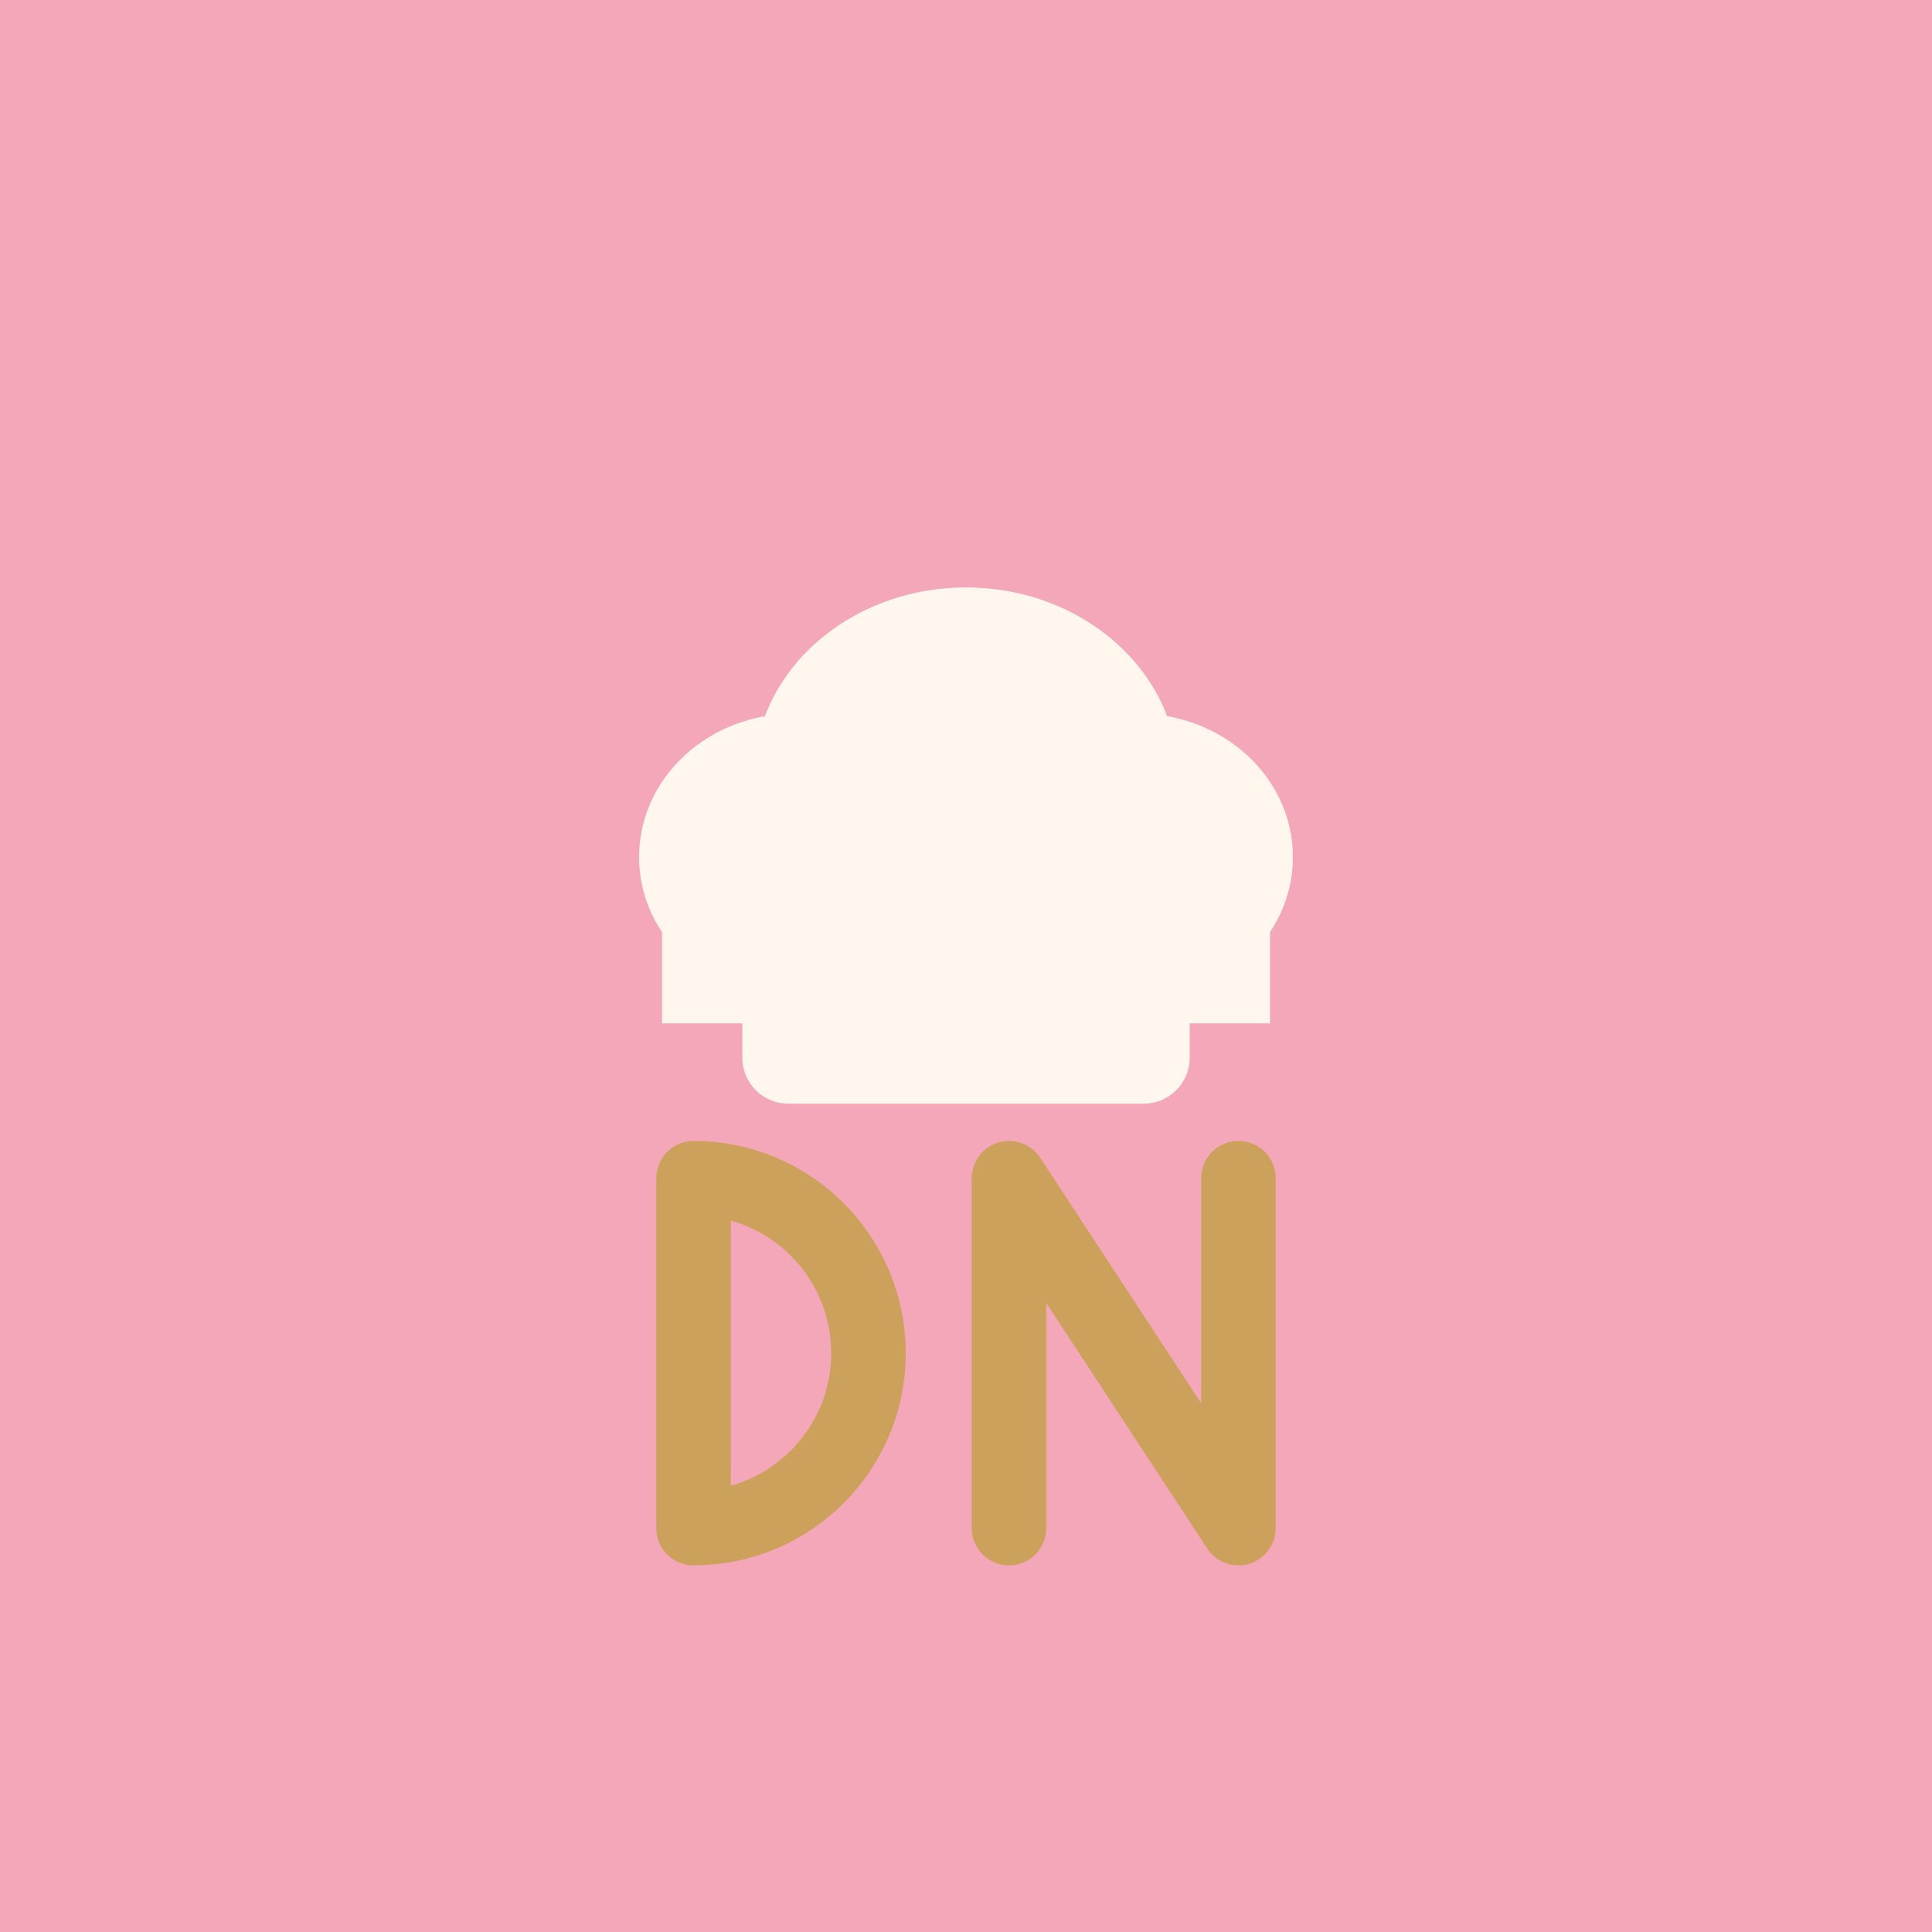
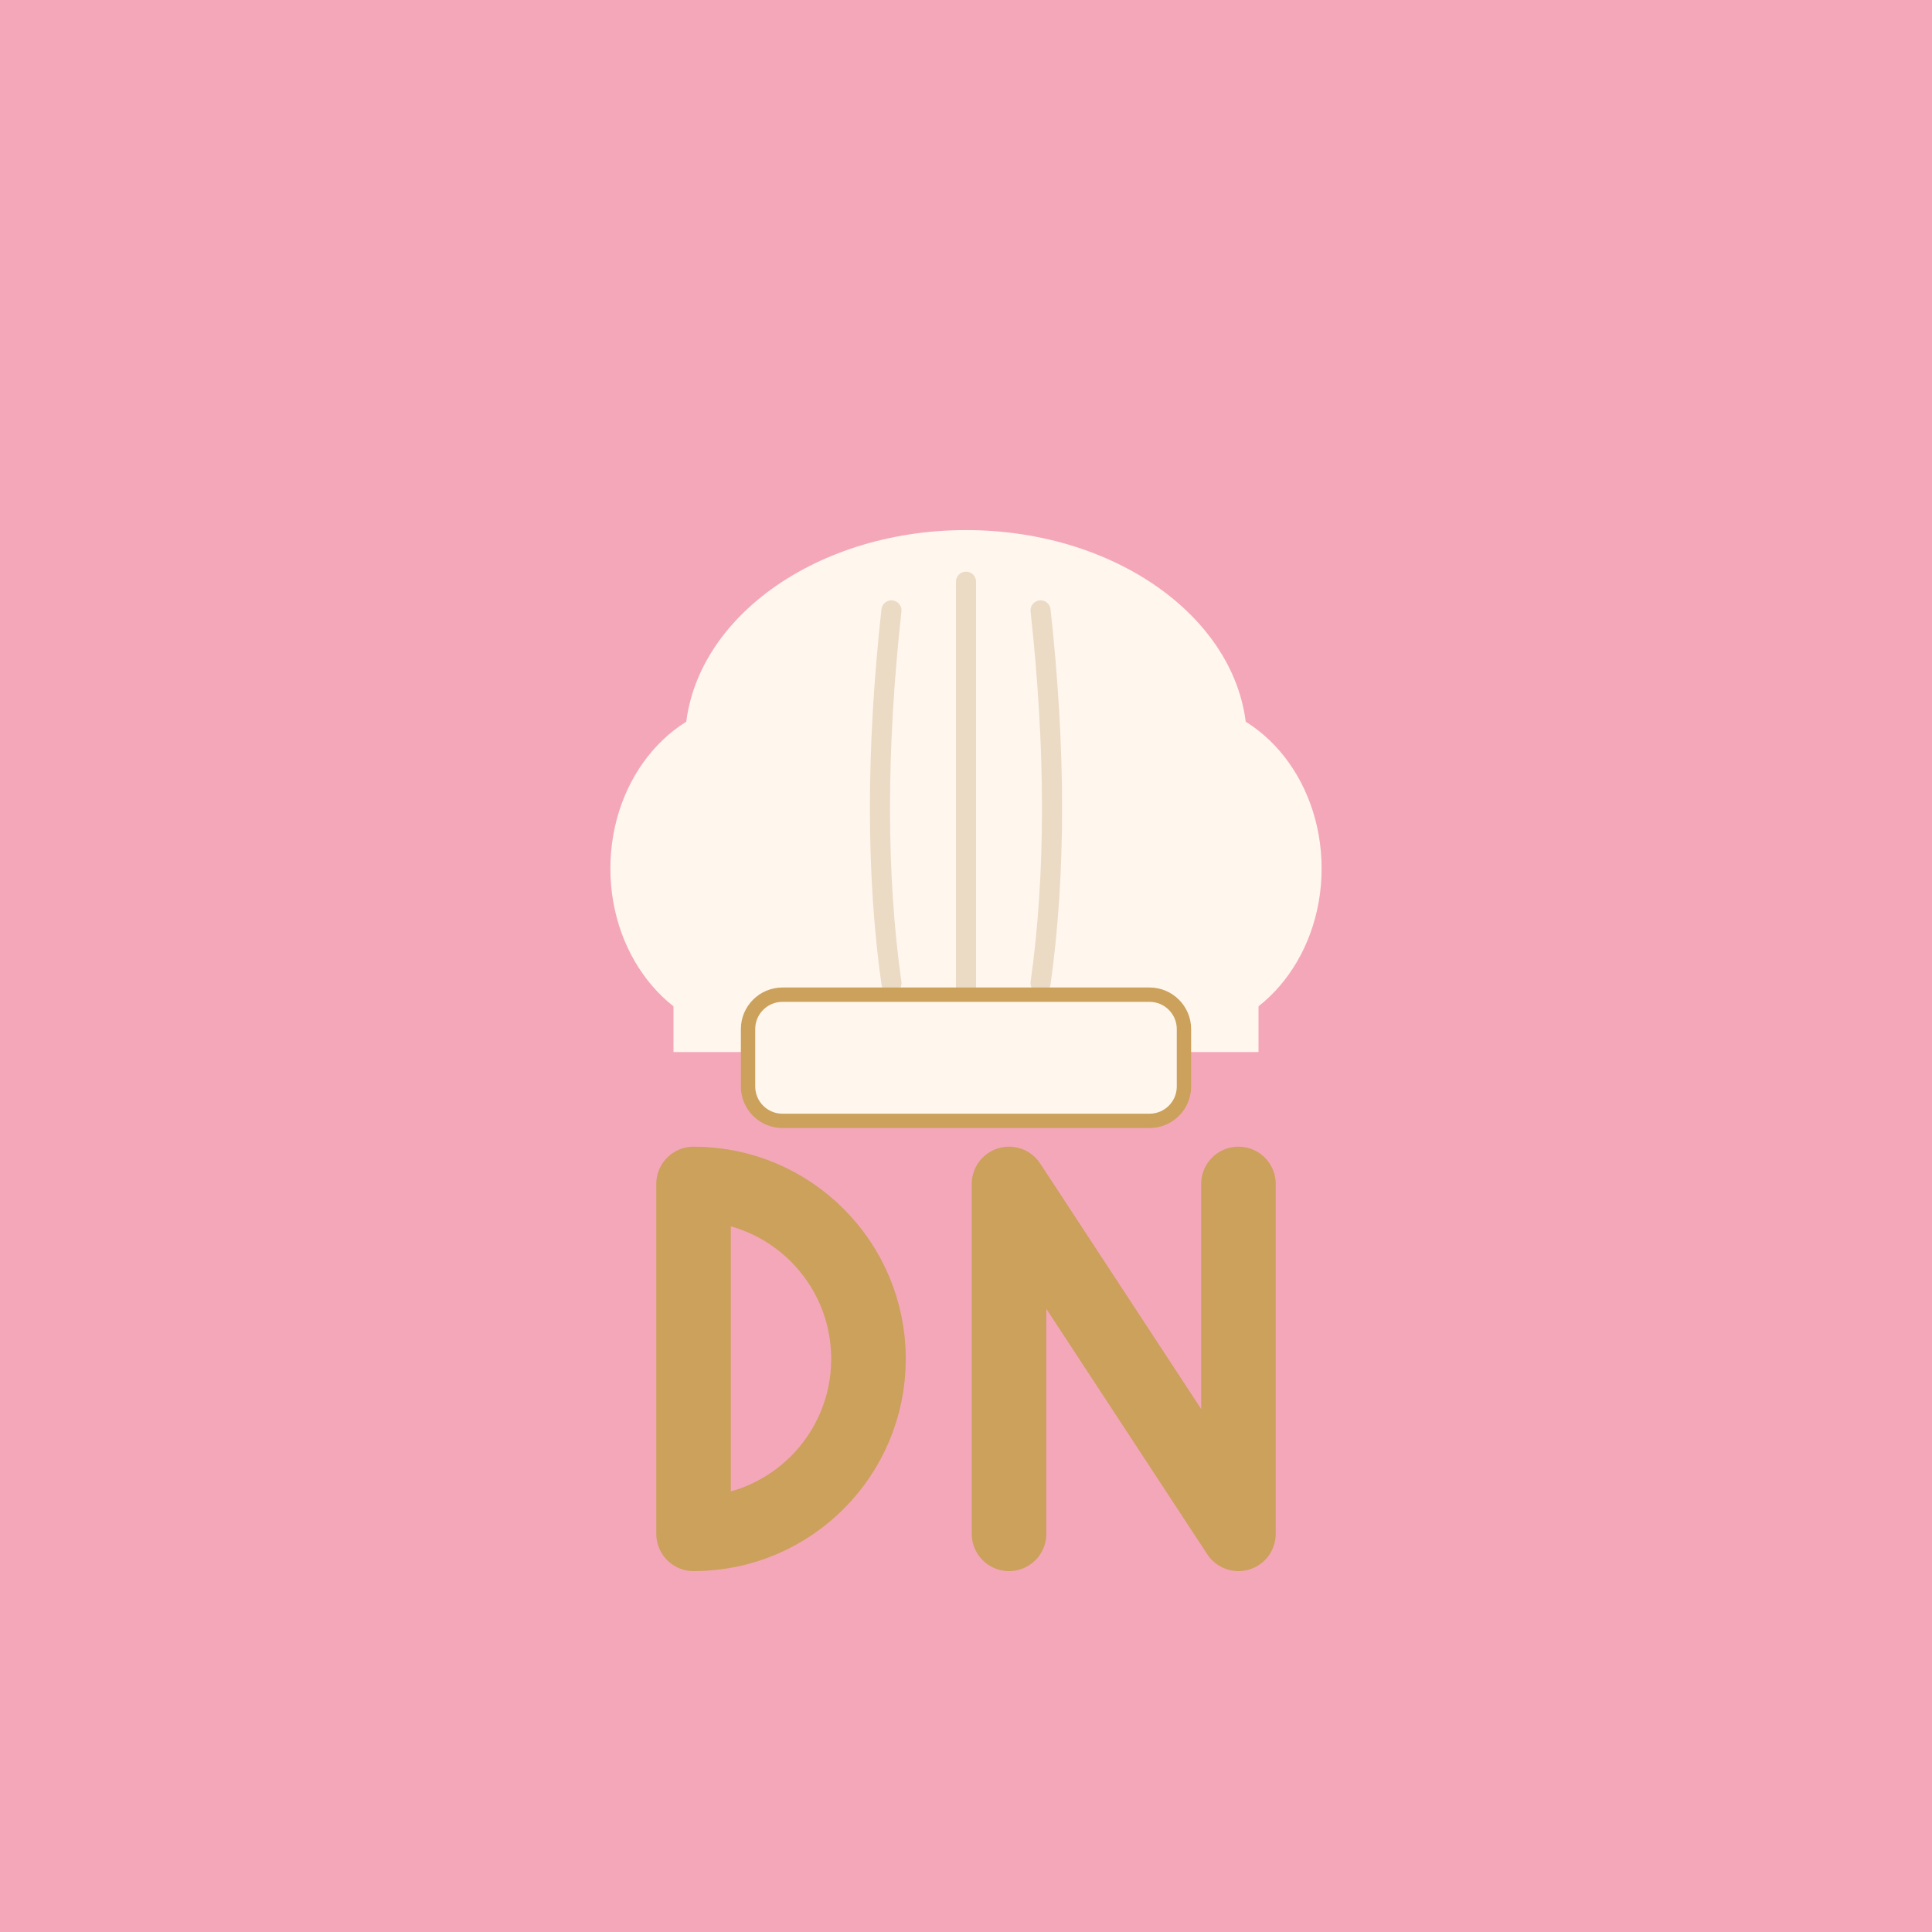
<svg xmlns="http://www.w3.org/2000/svg" width="512" height="512" viewBox="0 0 512 512">
  <rect width="512" height="512" fill="#F4A7B9" />
  <g transform="translate(256,256) scale(0.76) translate(-256,-256)">
-     <ellipse cx="196" cy="218" rx="54" ry="50" fill="#FFF6EE" />
-     <ellipse cx="316" cy="218" rx="54" ry="50" fill="#FFF6EE" />
-     <ellipse cx="256" cy="190" rx="74" ry="66" fill="#FFF6EE" />
-     <rect x="150" y="206" width="212" height="70" fill="#FFF6EE" />
-     <rect x="178" y="258" width="156" height="46" rx="16" fill="#FFF6EE" />
-     <path d="M161 330 L161 452 M161 330 A61 61 0 0 1 161 452" fill="none" stroke="#CBA15C" stroke-width="26" stroke-linecap="round" stroke-linejoin="round" />
-     <path d="M271 452 L271 330 L351 452 L351 330" fill="none" stroke="#CBA15C" stroke-width="26" stroke-linecap="round" stroke-linejoin="round" />
+     <ellipse cx="256" cy="178" rx="98" ry="74" fill="#FFF6EE" />
+     <ellipse cx="182" cy="222" rx="50" ry="58" fill="#FFF6EE" />
+     <ellipse cx="330" cy="222" rx="50" ry="58" fill="#FFF6EE" />
+     <rect x="154" y="176" width="204" height="110" fill="#FFF6EE" />
+     <path d="M230 132 Q222 205 230 262" fill="none" stroke="#EBDAC4" stroke-width="7" stroke-linecap="round" />
+     <path d="M256 122 Q256 200 256 264" fill="none" stroke="#EBDAC4" stroke-width="7" stroke-linecap="round" />
+     <path d="M282 132 Q290 205 282 262" fill="none" stroke="#EBDAC4" stroke-width="7" stroke-linecap="round" />
+     <rect x="180" y="266" width="152" height="44" rx="12" fill="#FFF6EE" stroke="#CBA15C" stroke-width="5" />
+     <path d="M161 332 L161 454 M161 332 A61 61 0 0 1 161 454" fill="none" stroke="#CBA15C" stroke-width="26" stroke-linecap="round" stroke-linejoin="round" />
+     <path d="M271 454 L271 332 L351 454 L351 332" fill="none" stroke="#CBA15C" stroke-width="26" stroke-linecap="round" stroke-linejoin="round" />
  </g>
</svg>
